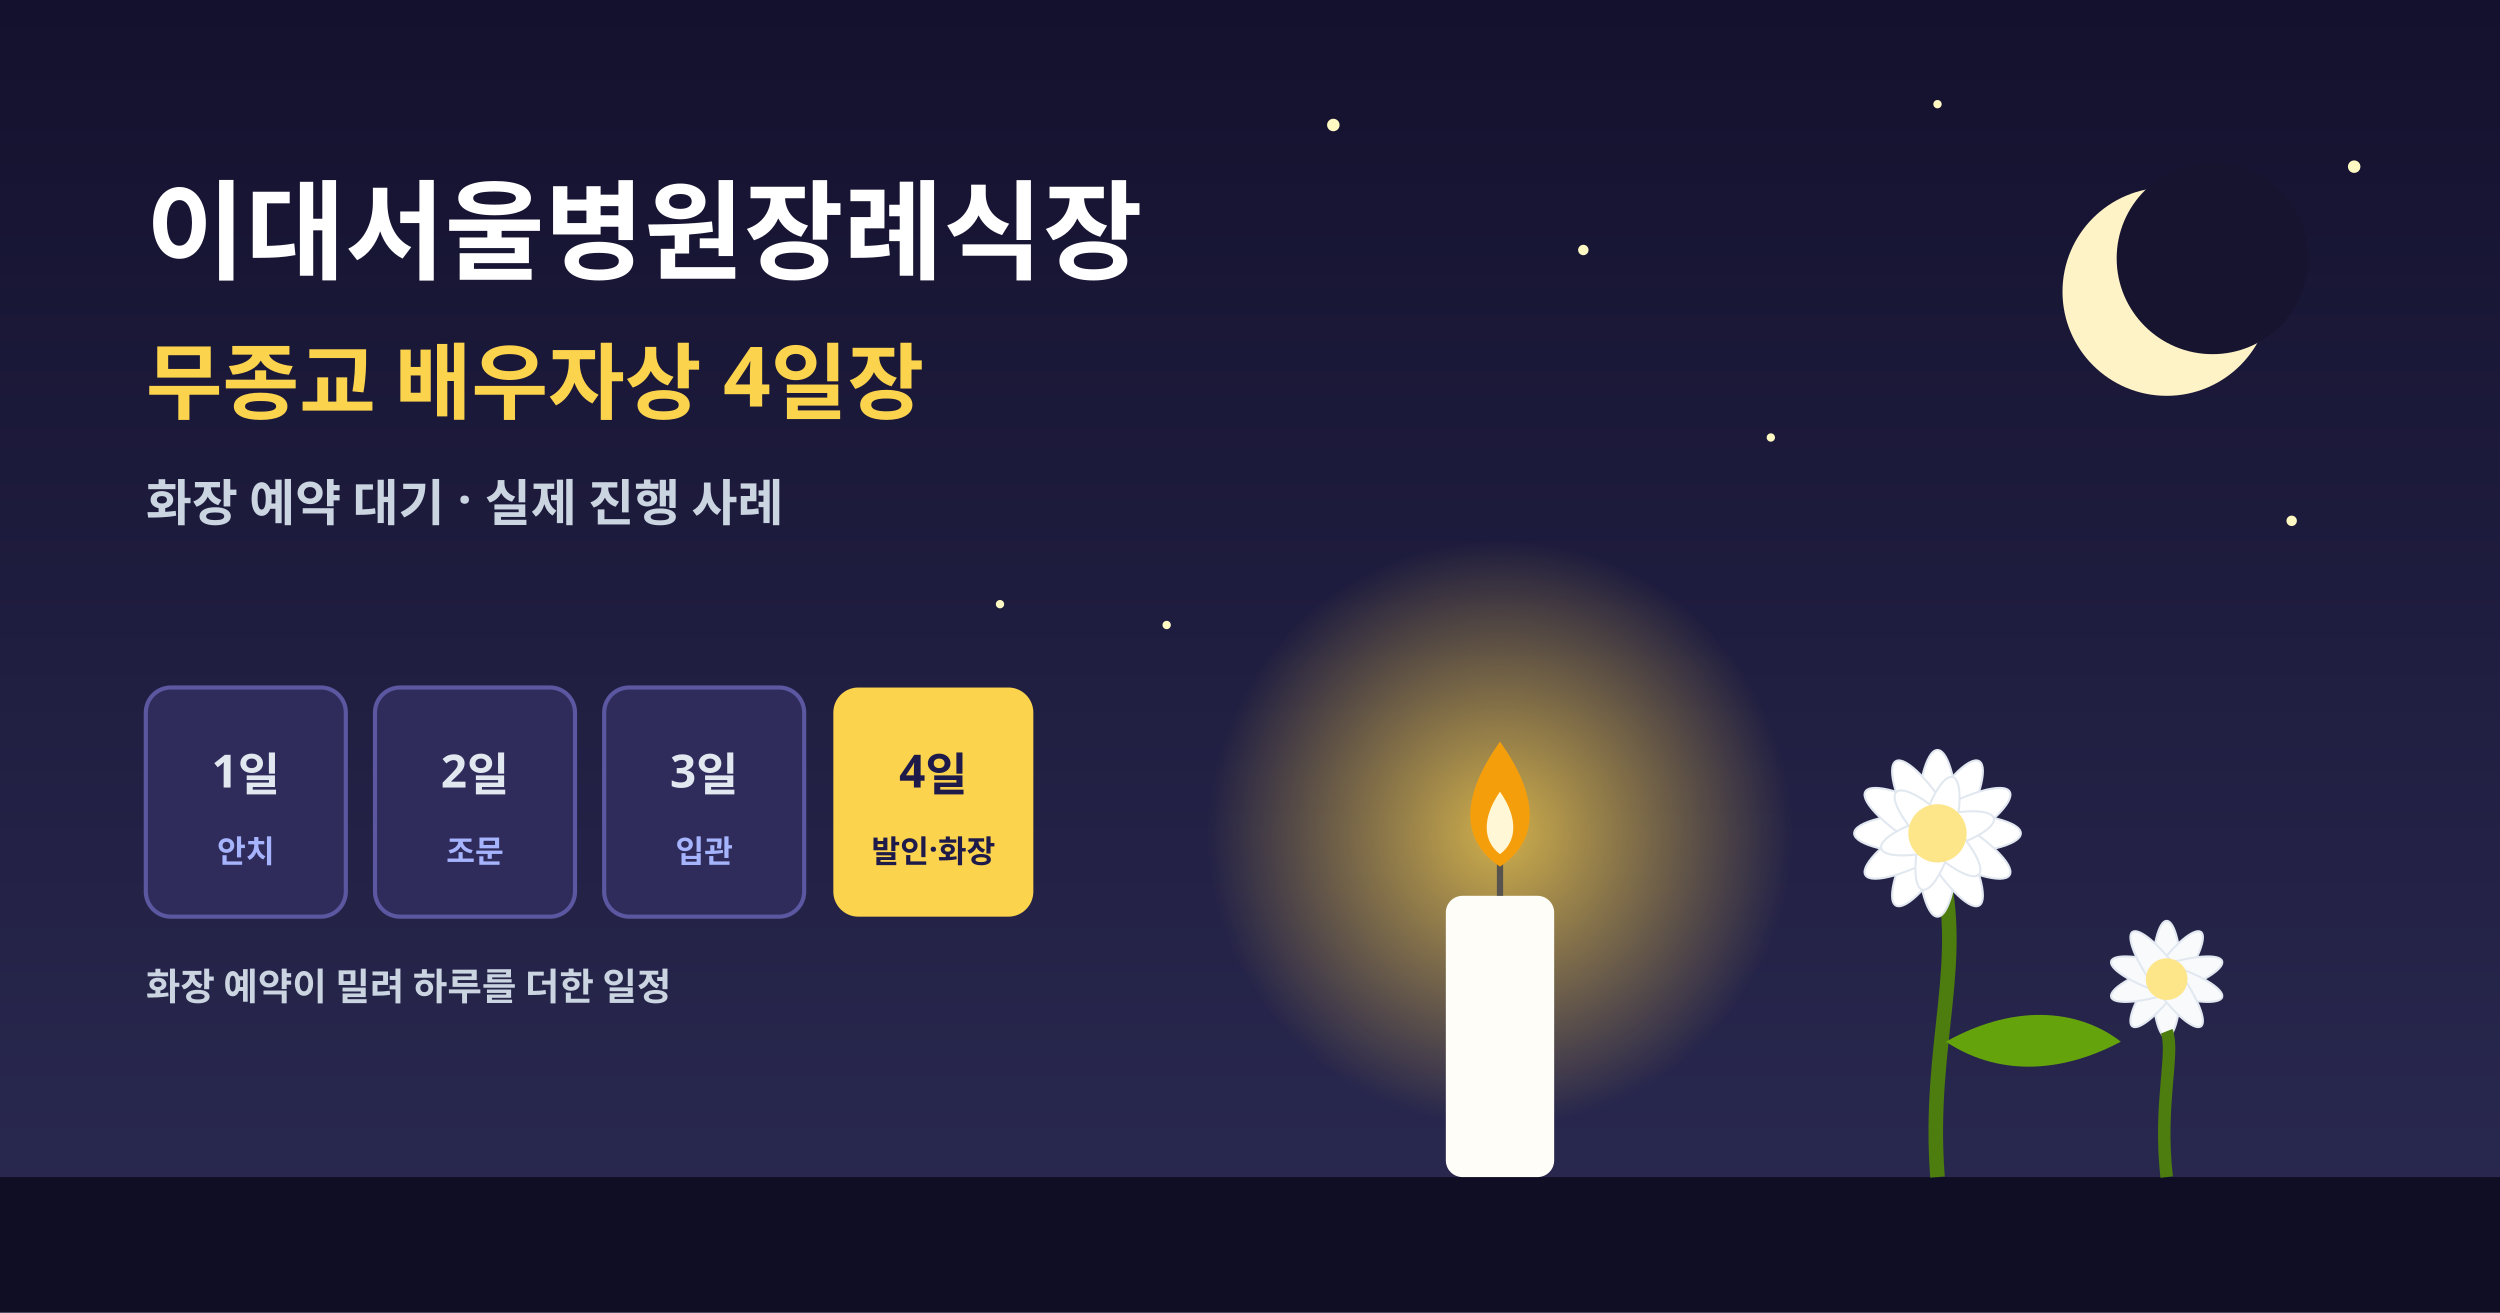
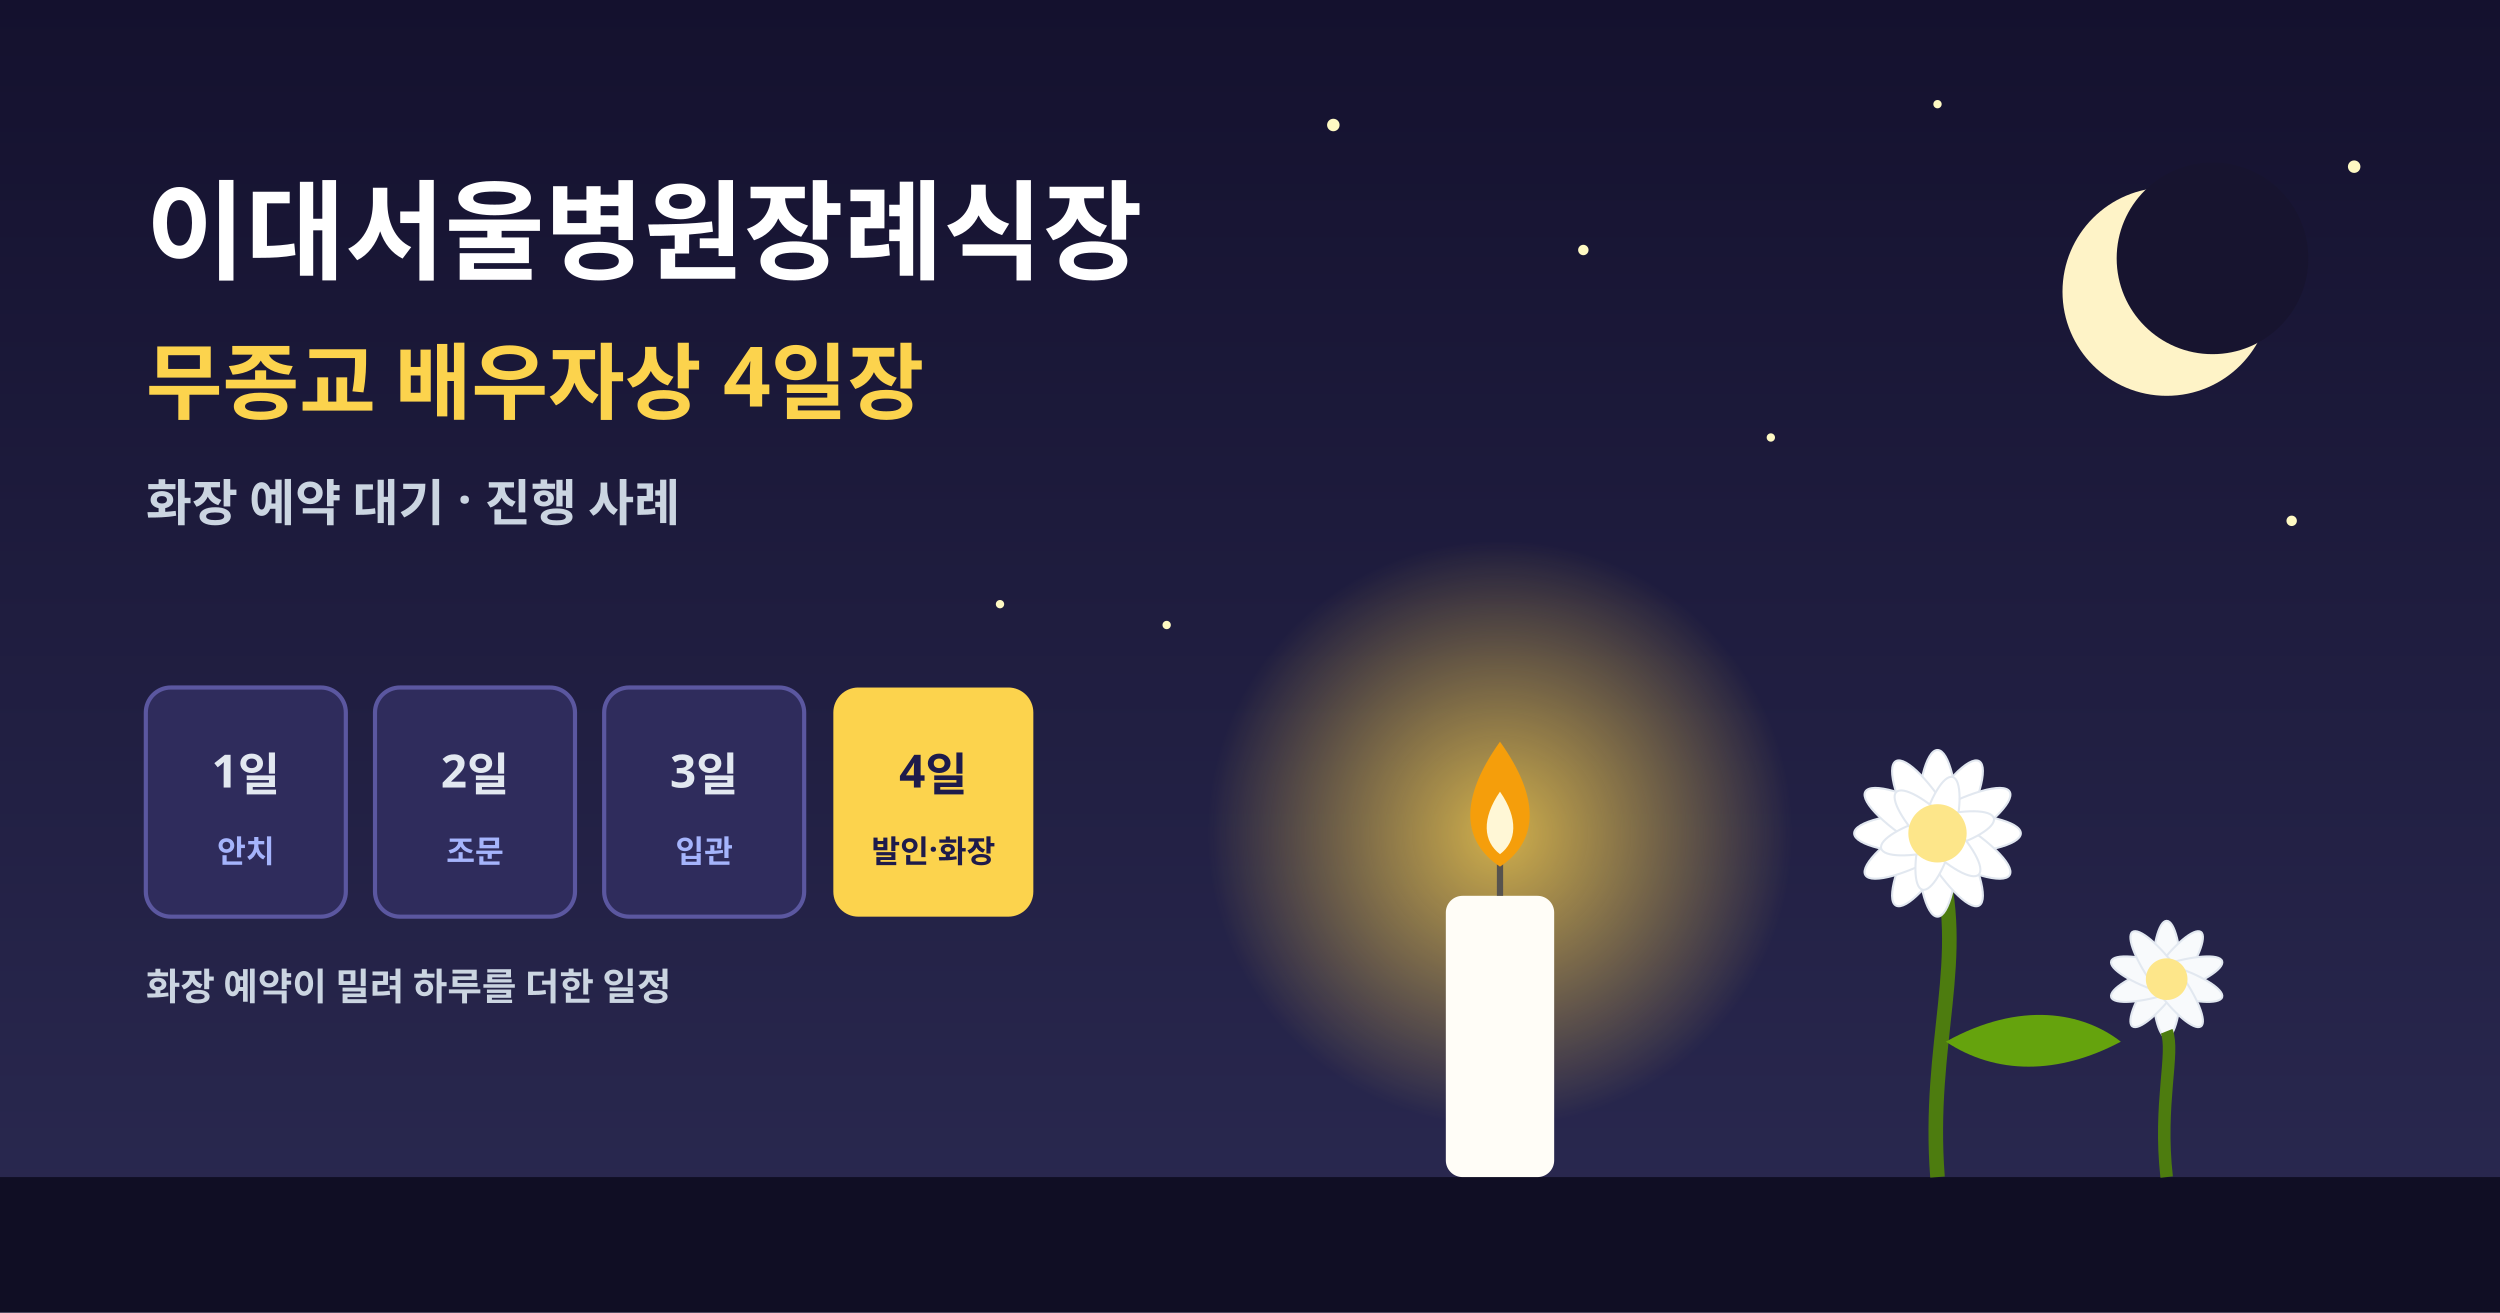
<svg xmlns="http://www.w3.org/2000/svg" viewBox="0 0 1200 630" role="img" aria-label="밤하늘 아래 흰 국화와 촛불, 하루가 더해진 4일 달력으로 표현한 무종교 4일장 그림">
  <style>
  .t{font-family:'Noto Sans KR','Apple SD Gothic Neo','Malgun Gothic',sans-serif}
  @keyframes tw{0%,100%{opacity:.25}50%{opacity:1}}
  @keyframes flick{0%,100%{transform:scale(1,1)}30%{transform:scale(.9,1.08)}60%{transform:scale(1.05,.95)}}
  @keyframes glow{0%,100%{opacity:.4}50%{opacity:.8}}
  @keyframes pop{0%,20%{opacity:0;transform:translateY(12px)}45%,100%{opacity:1;transform:translateY(0)}}
  @keyframes sway{0%,100%{transform:rotate(-2deg)}50%{transform:rotate(2deg)}}
  .s1{animation:tw 2.6s ease-in-out infinite}.s2{animation:tw 3.4s ease-in-out .8s infinite}.s3{animation:tw 4.2s ease-in-out 1.6s infinite}
  .fl{transform-box:fill-box;transform-origin:50% 100%;animation:flick 1.6s ease-in-out infinite}
  .gl{animation:glow 3.2s ease-in-out infinite}
  .d4{animation:pop 2.4s ease-out both}
  .ch{transform-origin:930px 560px;animation:sway 7s ease-in-out infinite}
  @media (prefers-reduced-motion:reduce){*{animation:none!important}}
</style>
  <defs>
    <linearGradient id="bg" x1="0" y1="0" x2="0" y2="1">
      <stop offset="0" stop-color="#14112e" />
      <stop offset="1" stop-color="#2b2a52" />
    </linearGradient>
    <radialGradient id="halo">
      <stop offset="0" stop-color="#fcd34d" stop-opacity=".8" />
      <stop offset="1" stop-color="#fcd34d" stop-opacity="0" />
    </radialGradient>
  </defs>
  <rect width="1200" height="630" fill="url(#bg)" />
  <g fill="#fef9c3">
    <circle class="s1" cx="640" cy="60" r="3" />
    <circle class="s2" cx="760" cy="120" r="2.5" />
    <circle class="s3" cx="560" cy="300" r="2" />
    <circle class="s2" cx="1130" cy="80" r="3" />
    <circle class="s1" cx="930" cy="50" r="2" />
    <circle class="s3" cx="1100" cy="250" r="2.5" />
    <circle class="s1" cx="480" cy="290" r="2" />
    <circle class="s3" cx="850" cy="210" r="2" />
  </g>
  <circle cx="1040" cy="140" r="50" fill="#fef3c7" />
  <circle cx="1062" cy="124" r="46" fill="#17142f" />
  <rect x="0" y="565" width="1200" height="65" fill="#100e24" />
  <g class="t" font-weight="800">
    <g fill="#2f2c5c" stroke="#5b57a0" stroke-width="2">
      <rect x="70" y="330" width="96" height="110" rx="12" />
      <rect x="180" y="330" width="96" height="110" rx="12" />
      <rect x="290" y="330" width="96" height="110" rx="12" />
    </g>
    <rect class="d4" x="400" y="330" width="96" height="110" rx="12" fill="#fcd34d" />
    <g font-size="22" fill="#e2e8f0" text-anchor="middle">
      <text x="118" y="378">1일</text>
      <text x="228" y="378">2일</text>
      <text x="338" y="378">3일</text>
    </g>
    <text class="d4" x="448" y="378" font-size="22" fill="#1e1b4b" text-anchor="middle">4일</text>
    <g font-size="15" fill="#a5b4fc" text-anchor="middle" font-weight="600">
      <text x="118" y="414">안치</text>
      <text x="228" y="414">조문</text>
      <text x="338" y="414">입관</text>
    </g>
    <text class="d4" x="448" y="414" font-size="15" fill="#1e1b4b" text-anchor="middle">발인·화장</text>
    <text x="70" y="480" font-size="18" fill="#cbd5e1" font-weight="600">화장 예약이 밀려 하루를 더한 일정</text>
  </g>
  <circle class="gl" cx="720" cy="400" r="140" fill="url(#halo)" />
  <rect x="694" y="430" width="52" height="135" rx="8" fill="#fffdf7" />
  <line x1="720" y1="430" x2="720" y2="414" stroke="#57534e" stroke-width="3" />
  <path class="fl" d="M720 356 C 740 384, 738 404, 720 416 C 702 404, 700 384, 720 356 Z" fill="#f59e0b" />
  <path class="fl" d="M720 380 C 729 393, 728 404, 720 410 C 712 404, 711 393, 720 380 Z" fill="#fff7d6" />
  <g class="ch">
    <path d="M930 565 C 925 500, 945 460, 930 410" stroke="#4d7c0f" stroke-width="7" fill="none" />
    <path d="M934 500 C 970 480, 1000 486, 1018 500 C 988 516, 958 516, 934 500 Z" fill="#65a30d" />
    <g transform="translate(930 400)" fill="#ffffff" stroke="#e2e8f0" stroke-width="1">
      <ellipse rx="10" ry="40" transform="rotate(0)" />
      <ellipse rx="10" ry="40" transform="rotate(30)" />
      <ellipse rx="10" ry="40" transform="rotate(60)" />
      <ellipse rx="10" ry="40" transform="rotate(90)" />
      <ellipse rx="10" ry="40" transform="rotate(120)" />
      <ellipse rx="10" ry="40" transform="rotate(150)" />
      <ellipse rx="8" ry="28" transform="rotate(15)" />
      <ellipse rx="8" ry="28" transform="rotate(75)" />
      <ellipse rx="8" ry="28" transform="rotate(135)" />
      <circle r="14" fill="#fde68a" stroke="none" />
    </g>
    <g transform="translate(1040 470)" fill="#f8fafc" stroke="#e2e8f0" stroke-width="1">
      <ellipse rx="7" ry="28" />
      <ellipse rx="7" ry="28" transform="rotate(36)" />
      <ellipse rx="7" ry="28" transform="rotate(72)" />
      <ellipse rx="7" ry="28" transform="rotate(108)" />
      <ellipse rx="7" ry="28" transform="rotate(144)" />
      <circle r="10" fill="#fde68a" stroke="none" />
    </g>
    <path d="M1040 565 C 1036 530, 1044 505, 1040 495" stroke="#4d7c0f" stroke-width="6" fill="none" />
  </g>
  <text x="70" y="130" class="t" font-size="52" font-weight="900" fill="#ffffff">이대서울병원장례식장</text>
  <text x="70" y="198" class="t" font-size="40" font-weight="900" fill="#fcd34d">무종교 배우자상 4일장</text>
-   <text x="70" y="250" class="t" font-size="24" font-weight="700" fill="#cbd5e1">화장 예약 대기 · 실제 진행 사례</text>
+   <text x="70" y="250" class="t" font-size="24" font-weight="700" fill="#cbd5e1">화장 예약 대기 · 진행 사례</text>
</svg>
